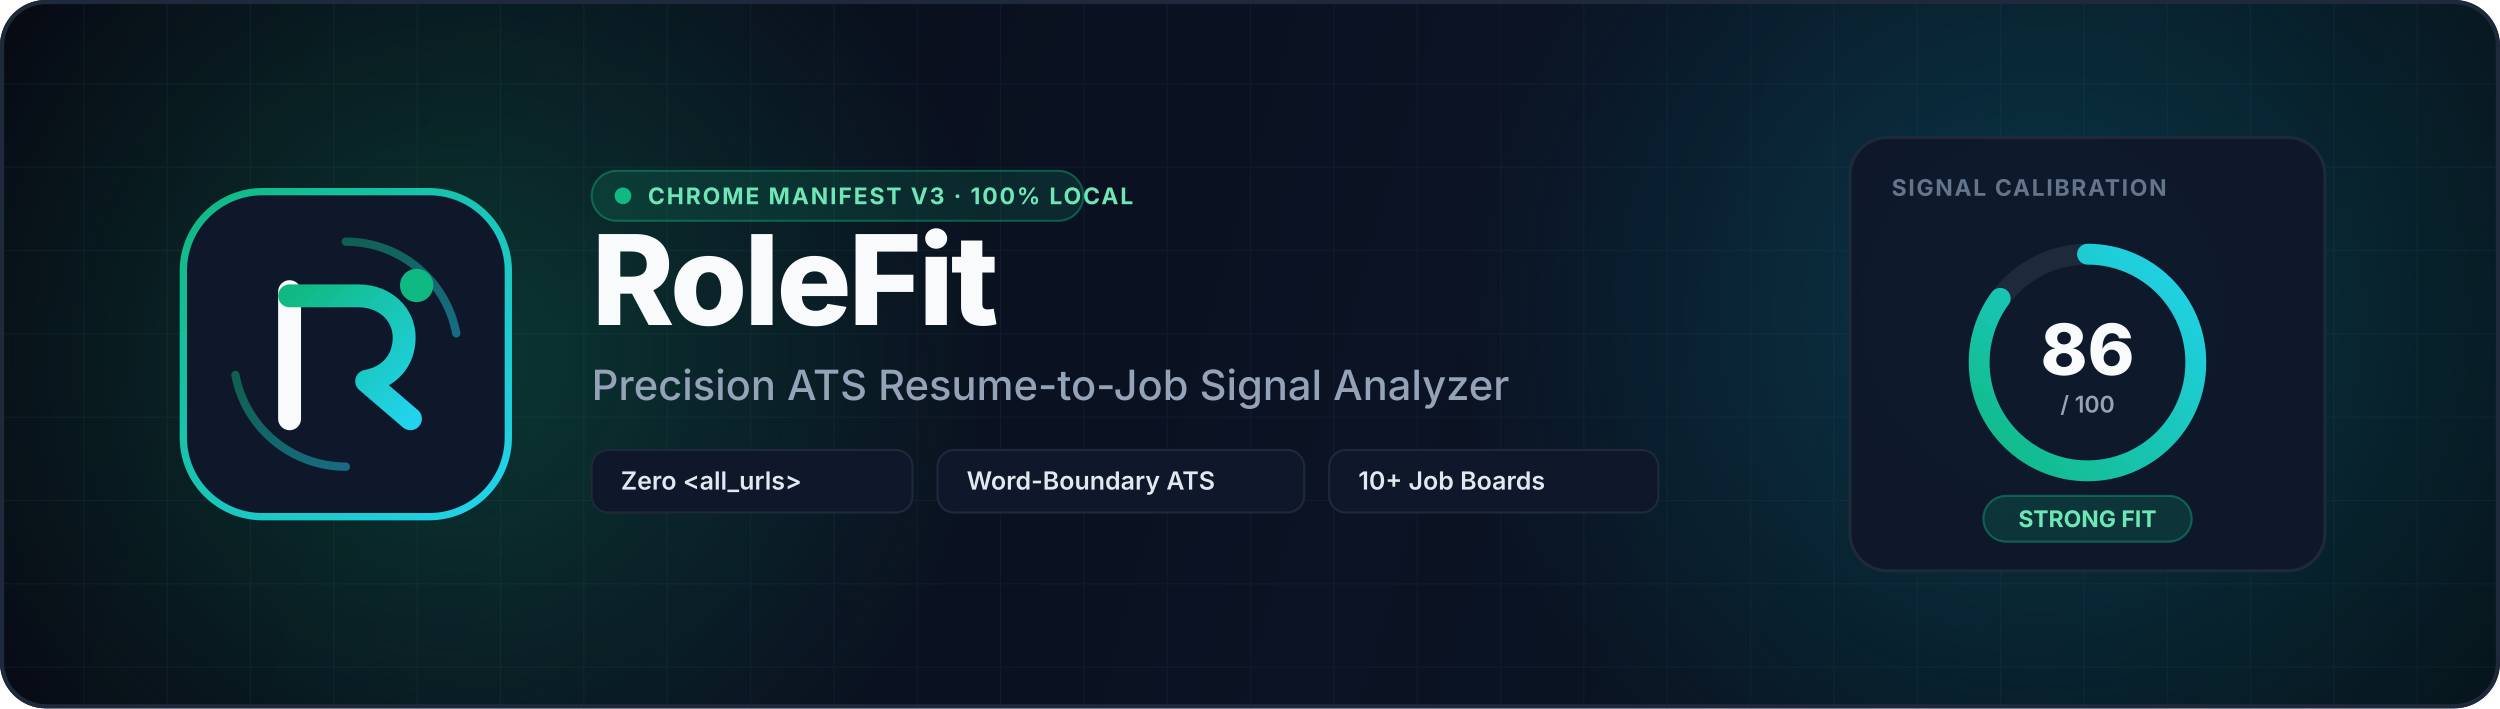
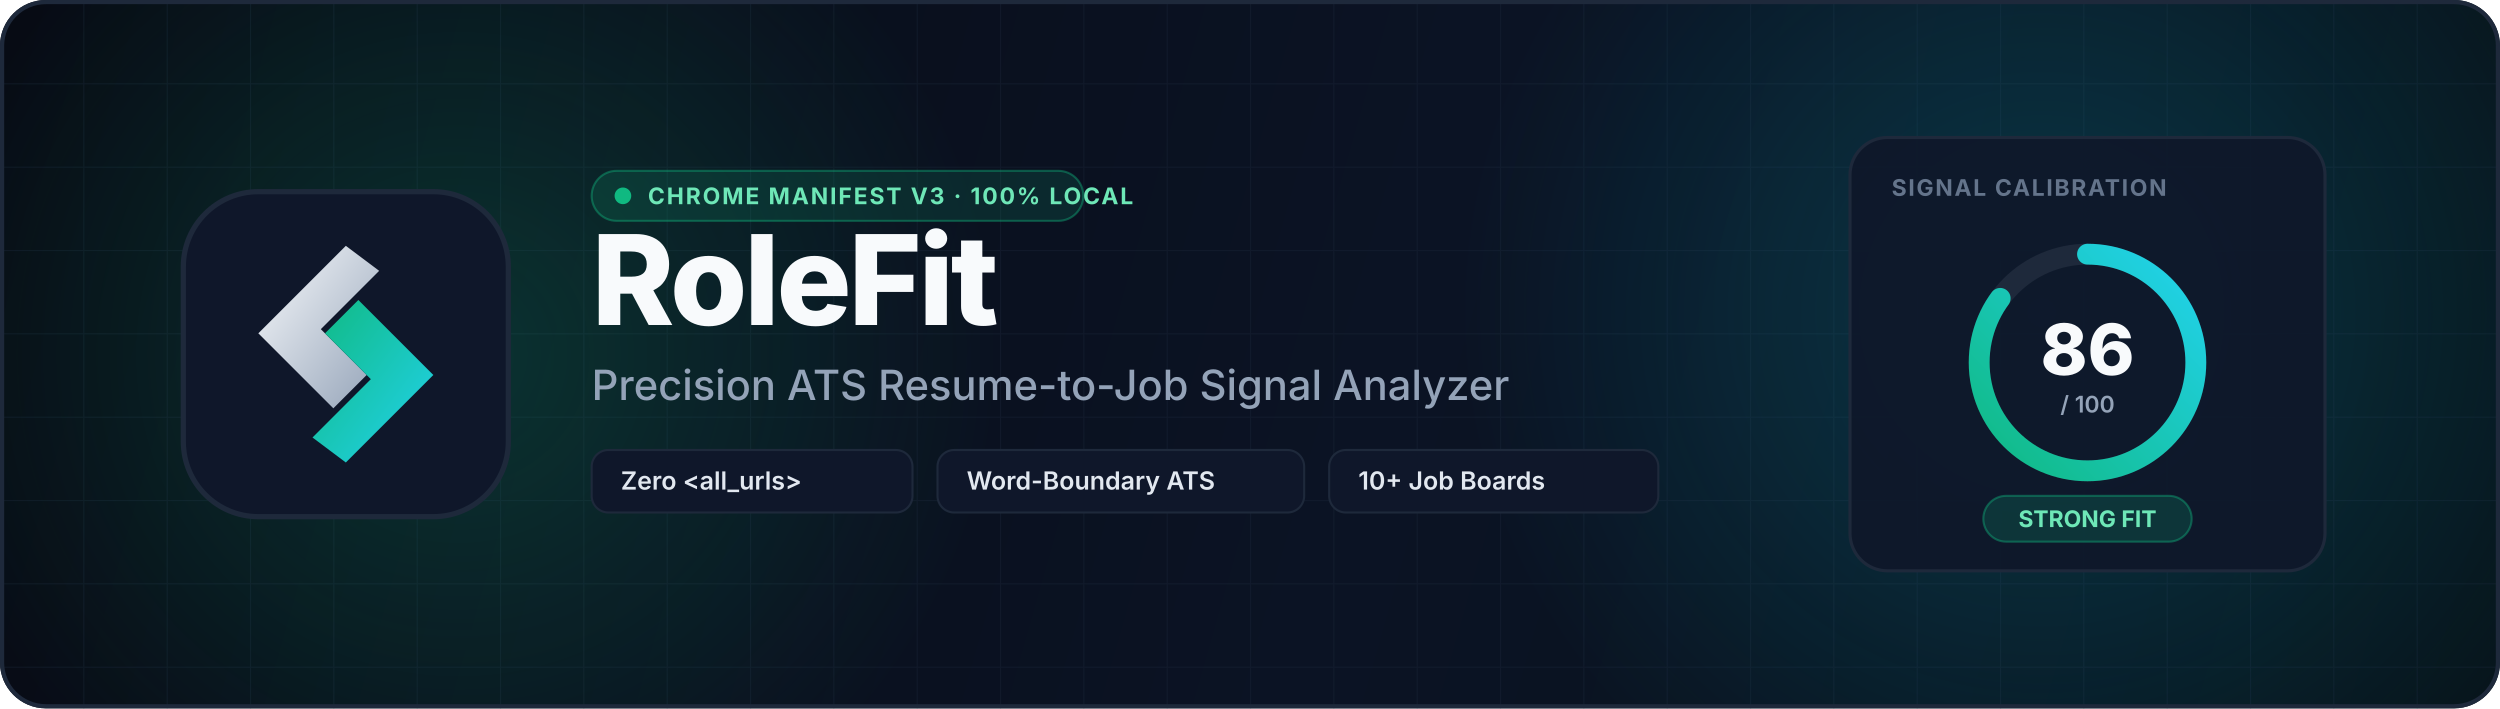
<svg xmlns="http://www.w3.org/2000/svg" width="1200" height="340" viewBox="0 0 1200 340" fill="none">
  <defs>
    <linearGradient id="bannerBg" x1="0" y1="0" x2="1200" y2="340" gradientUnits="userSpaceOnUse">
      <stop offset="0%" stop-color="#070B14" />
      <stop offset="55%" stop-color="#0B1324" />
      <stop offset="100%" stop-color="#07151C" />
    </linearGradient>
    <radialGradient id="orb1" cx="220" cy="170" r="260" gradientUnits="userSpaceOnUse">
-       <stop offset="0%" stop-color="#10B981" stop-opacity="0.24" />
+       <stop offset="0%" stop-color="#10B981" stop-opacity="0.22" />
      <stop offset="100%" stop-color="#10B981" stop-opacity="0" />
    </radialGradient>
    <radialGradient id="orb2" cx="980" cy="150" r="280" gradientUnits="userSpaceOnUse">
      <stop offset="0%" stop-color="#06B6D4" stop-opacity="0.22" />
      <stop offset="100%" stop-color="#06B6D4" stop-opacity="0" />
    </radialGradient>
+     <linearGradient id="whiteGlass" x1="0" y1="0" x2="1" y2="1">
+       <stop offset="0%" stop-color="#F8FAFC" />
+       <stop offset="100%" stop-color="#94A3B8" />
+     </linearGradient>
    <linearGradient id="accent" x1="0" y1="0" x2="1" y2="1">
      <stop offset="0%" stop-color="#10B981" />
      <stop offset="100%" stop-color="#22D3EE" />
    </linearGradient>
    <pattern id="grid" width="40" height="40" patternUnits="userSpaceOnUse">
      <path d="M 40 0 L 0 0 0 40" fill="none" stroke="#1E293B" stroke-width="1" opacity="0.35" />
    </pattern>
  </defs>
  <rect width="1200" height="340" rx="22" fill="url(#bannerBg)" />
  <rect width="1200" height="340" rx="22" fill="url(#grid)" />
  <rect width="1200" height="340" rx="22" fill="url(#orb1)" />
  <rect width="1200" height="340" rx="22" fill="url(#orb2)" />
  <rect x="1" y="1" width="1198" height="338" rx="21" stroke="#1E293B" stroke-width="2" />
  <g transform="translate(88, 92)">
-     <rect x="0" y="0" width="156" height="156" rx="38" fill="#0F172A" stroke="url(#accent)" stroke-width="3.5" />
-     <path d="M78 24 A54 54 0 0 1 131 68" stroke="url(#accent)" stroke-width="4" stroke-linecap="round" opacity="0.45" />
-     <path d="M78 132 A54 54 0 0 1 25 88" stroke="url(#accent)" stroke-width="4" stroke-linecap="round" opacity="0.45" />
-     <path d="M51 48V109" stroke="#F8FAFC" stroke-width="11" stroke-linecap="round" />
-     <path d="M51 50H84C97 50 106 59 106 70C106 81 99 89 88 91L109 109" stroke="url(#accent)" stroke-width="11" stroke-linecap="round" stroke-linejoin="round" />
-     <circle cx="112" cy="45" r="8" fill="#10B981" />
+     <rect x="0" y="0" width="156" height="156" rx="36" fill="#0F172A" stroke="#1E293B" stroke-width="2.5" />
+     <path d="M78 26L36 68L72 104L88 88L66 66L94 38L78 26Z" fill="url(#whiteGlass)" />
+     <path d="M84 52L68 68L90 90L62 118L78 130L120 88L84 52Z" fill="url(#accent)" />
  </g>
  <g transform="translate(284, 108)">
    <rect x="0" y="-26" width="236" height="24" rx="12" fill="#10B981" fill-opacity="0.14" stroke="#10B981" stroke-opacity="0.4" />
    <circle cx="15" cy="-14" r="4" fill="#10B981" />
    <text x="27" y="-10" fill="#6EE7B7" font-family="Inter, Segoe UI, Arial, sans-serif" font-size="11" font-weight="700" letter-spacing="0.9">CHROME MANIFEST V3 · 100% LOCAL</text>
    <text x="0" y="48" fill="#F8FAFC" font-family="Inter, Segoe UI, Arial, sans-serif" font-size="60" font-weight="800" letter-spacing="-1.5">RoleFit</text>
    <text x="0" y="84" fill="#94A3B8" font-family="Inter, Segoe UI, Arial, sans-serif" font-size="20" font-weight="500">Precision ATS Resume-to-Job Signal Analyzer</text>
    <g transform="translate(0, 108)">
      <rect x="0" y="0" width="154" height="30" rx="8" fill="#0F172A" stroke="#1E293B" />
      <text x="14" y="19" fill="#E2E8F0" font-family="Inter, Segoe UI, Arial, sans-serif" font-size="12" font-weight="600">Zero &lt;all_urls&gt;</text>
      <rect x="166" y="0" width="176" height="30" rx="8" fill="#0F172A" stroke="#1E293B" />
      <text x="180" y="19" fill="#E2E8F0" font-family="Inter, Segoe UI, Arial, sans-serif" font-size="12" font-weight="600">Word-Boundary ATS</text>
      <rect x="354" y="0" width="158" height="30" rx="8" fill="#0F172A" stroke="#1E293B" />
      <text x="368" y="19" fill="#E2E8F0" font-family="Inter, Segoe UI, Arial, sans-serif" font-size="12" font-weight="600">10+ Job Boards</text>
    </g>
  </g>
  <g transform="translate(888, 66)">
    <rect x="0" y="0" width="228" height="208" rx="18" fill="#0F172A" fill-opacity="0.92" stroke="#1E293B" stroke-width="1.5" />
    <text x="20" y="28" fill="#64748B" font-family="Inter, Segoe UI, Arial, sans-serif" font-size="11" font-weight="700" letter-spacing="0.8">SIGNAL CALIBRATION</text>
    <circle cx="114" cy="108" r="52" stroke="#1E293B" stroke-width="10" />
    <circle cx="114" cy="108" r="52" stroke="url(#accent)" stroke-width="10" stroke-linecap="round" stroke-dasharray="278 327" transform="rotate(-90 114 108)" />
    <text x="114" y="114" text-anchor="middle" fill="#F8FAFC" font-family="Inter, Segoe UI, Arial, sans-serif" font-size="34" font-weight="800">86</text>
    <text x="114" y="132" text-anchor="middle" fill="#94A3B8" font-family="Inter, Segoe UI, Arial, sans-serif" font-size="11" font-weight="600">/ 100</text>
    <rect x="64" y="172" width="100" height="22" rx="11" fill="#10B981" fill-opacity="0.18" stroke="#10B981" stroke-opacity="0.4" />
    <text x="114" y="187" text-anchor="middle" fill="#6EE7B7" font-family="Inter, Segoe UI, Arial, sans-serif" font-size="11" font-weight="700">STRONG FIT</text>
  </g>
</svg>
